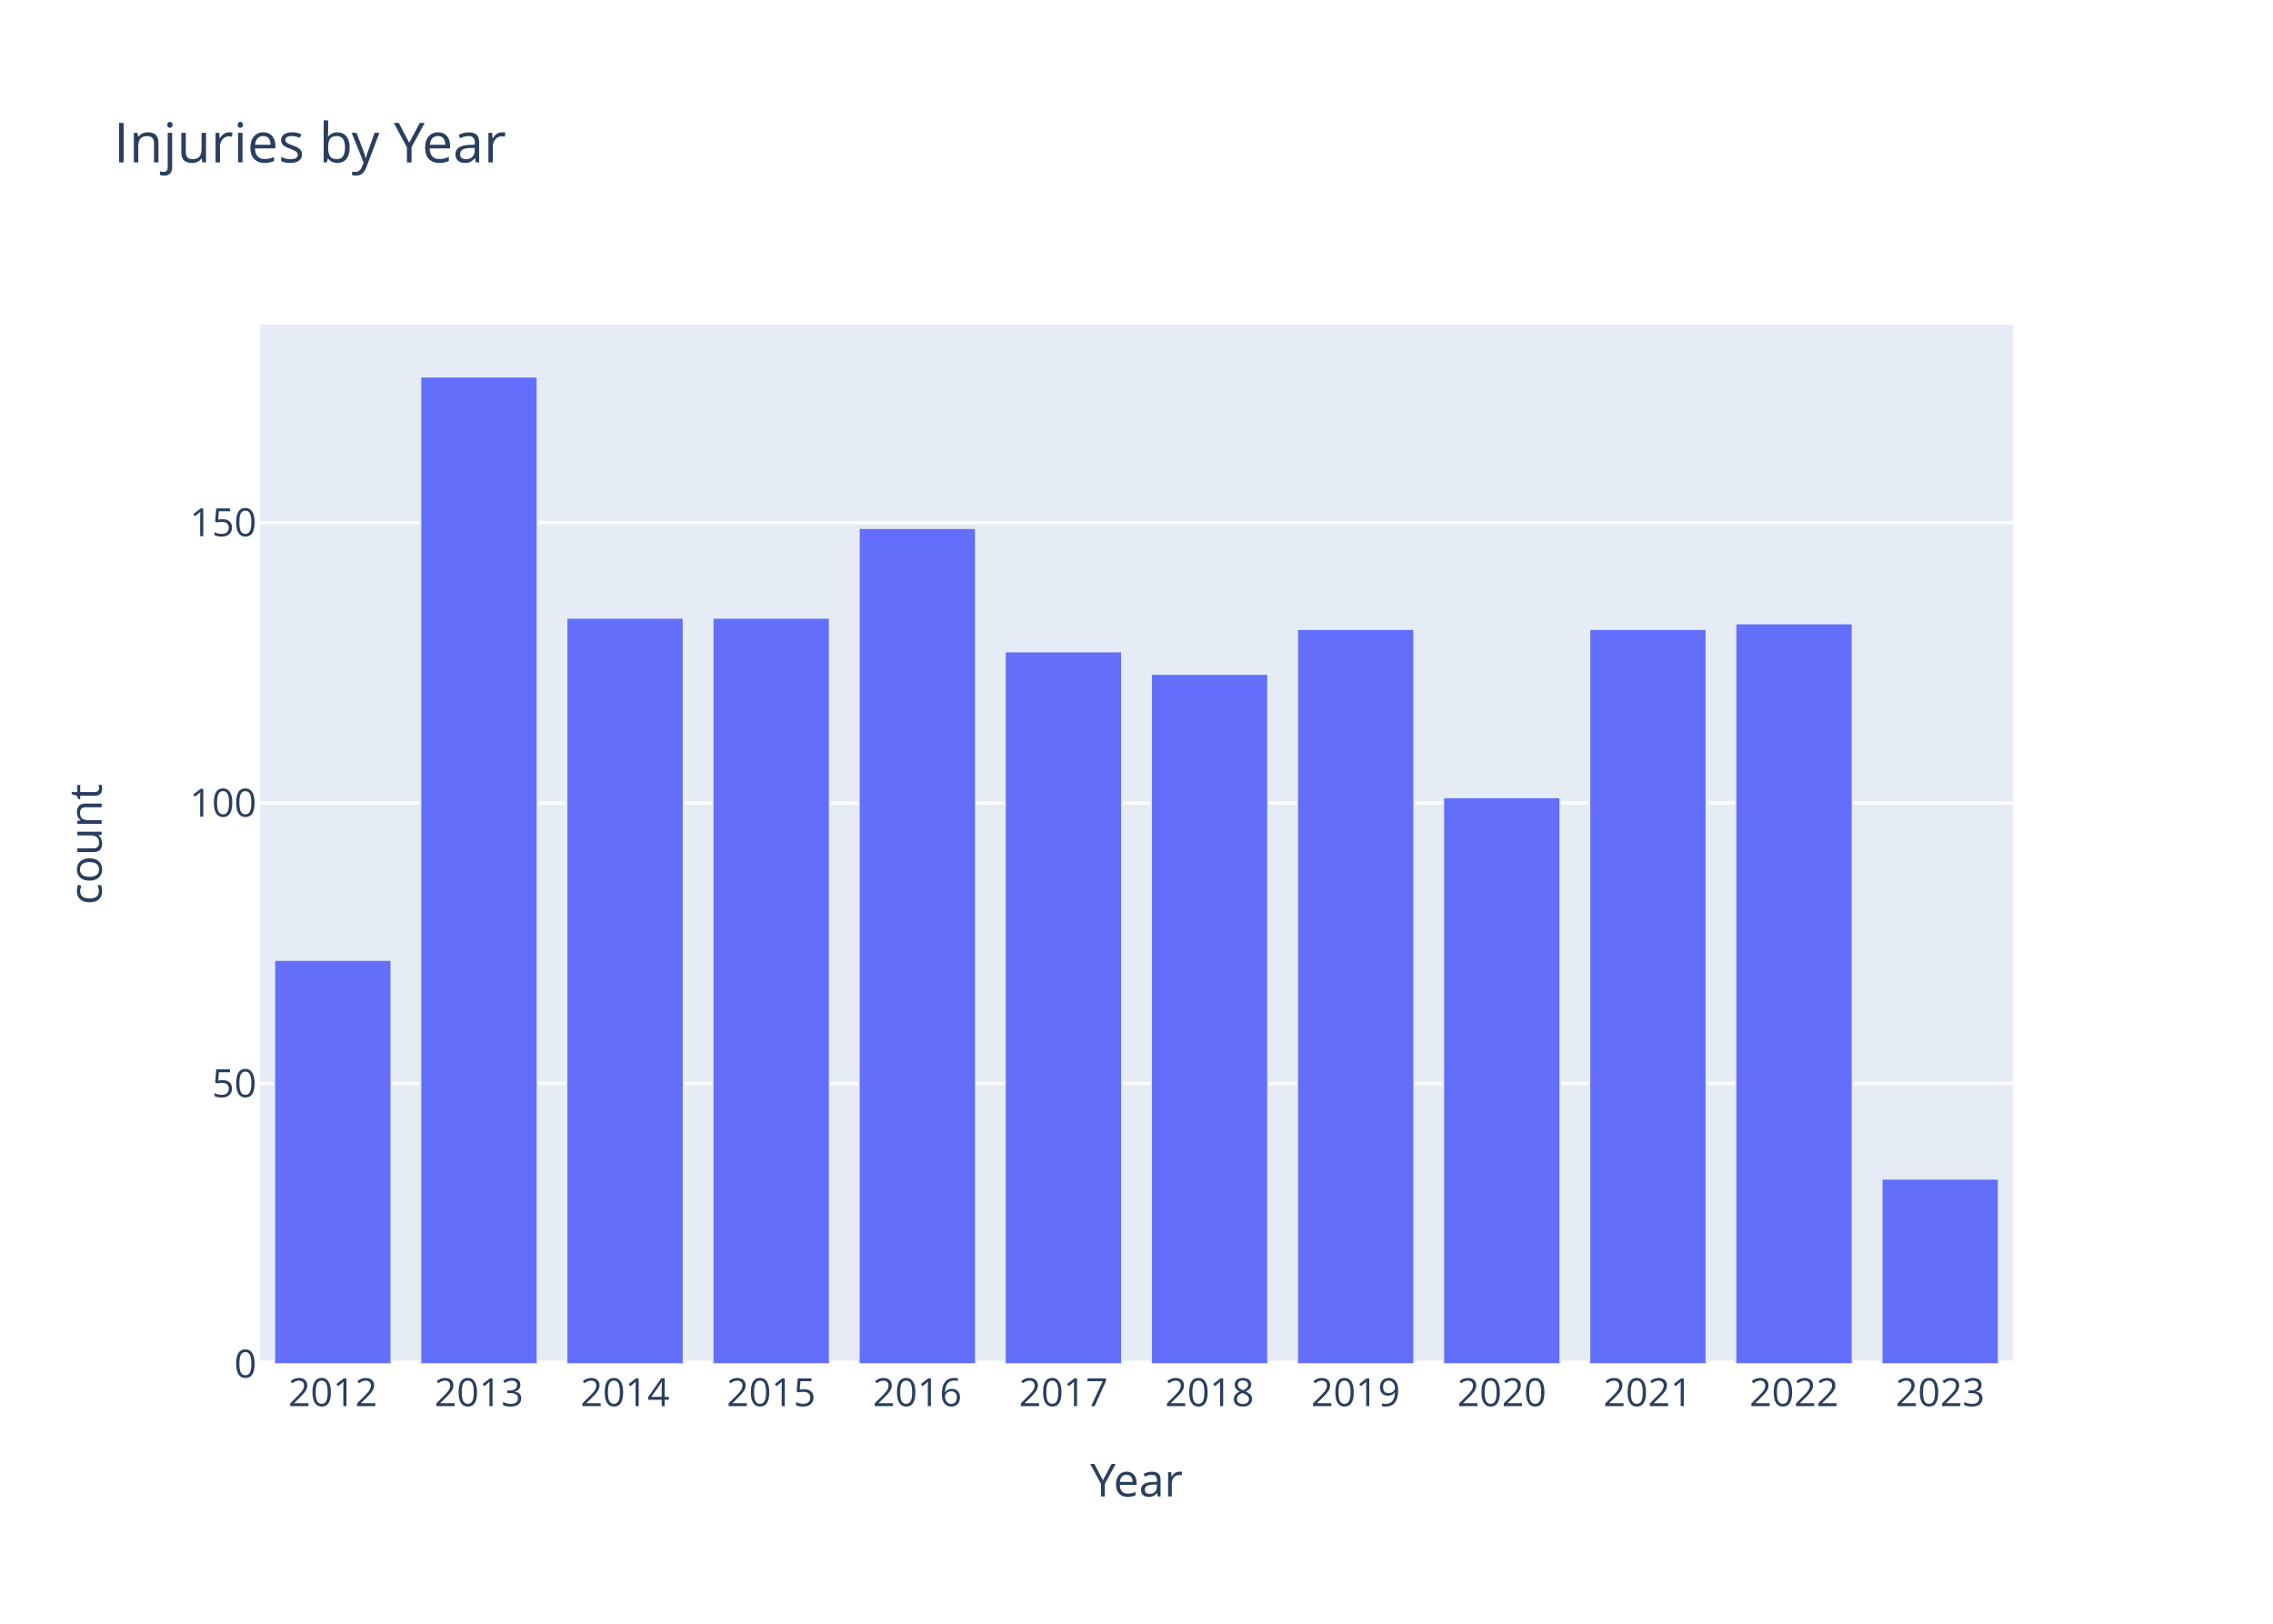
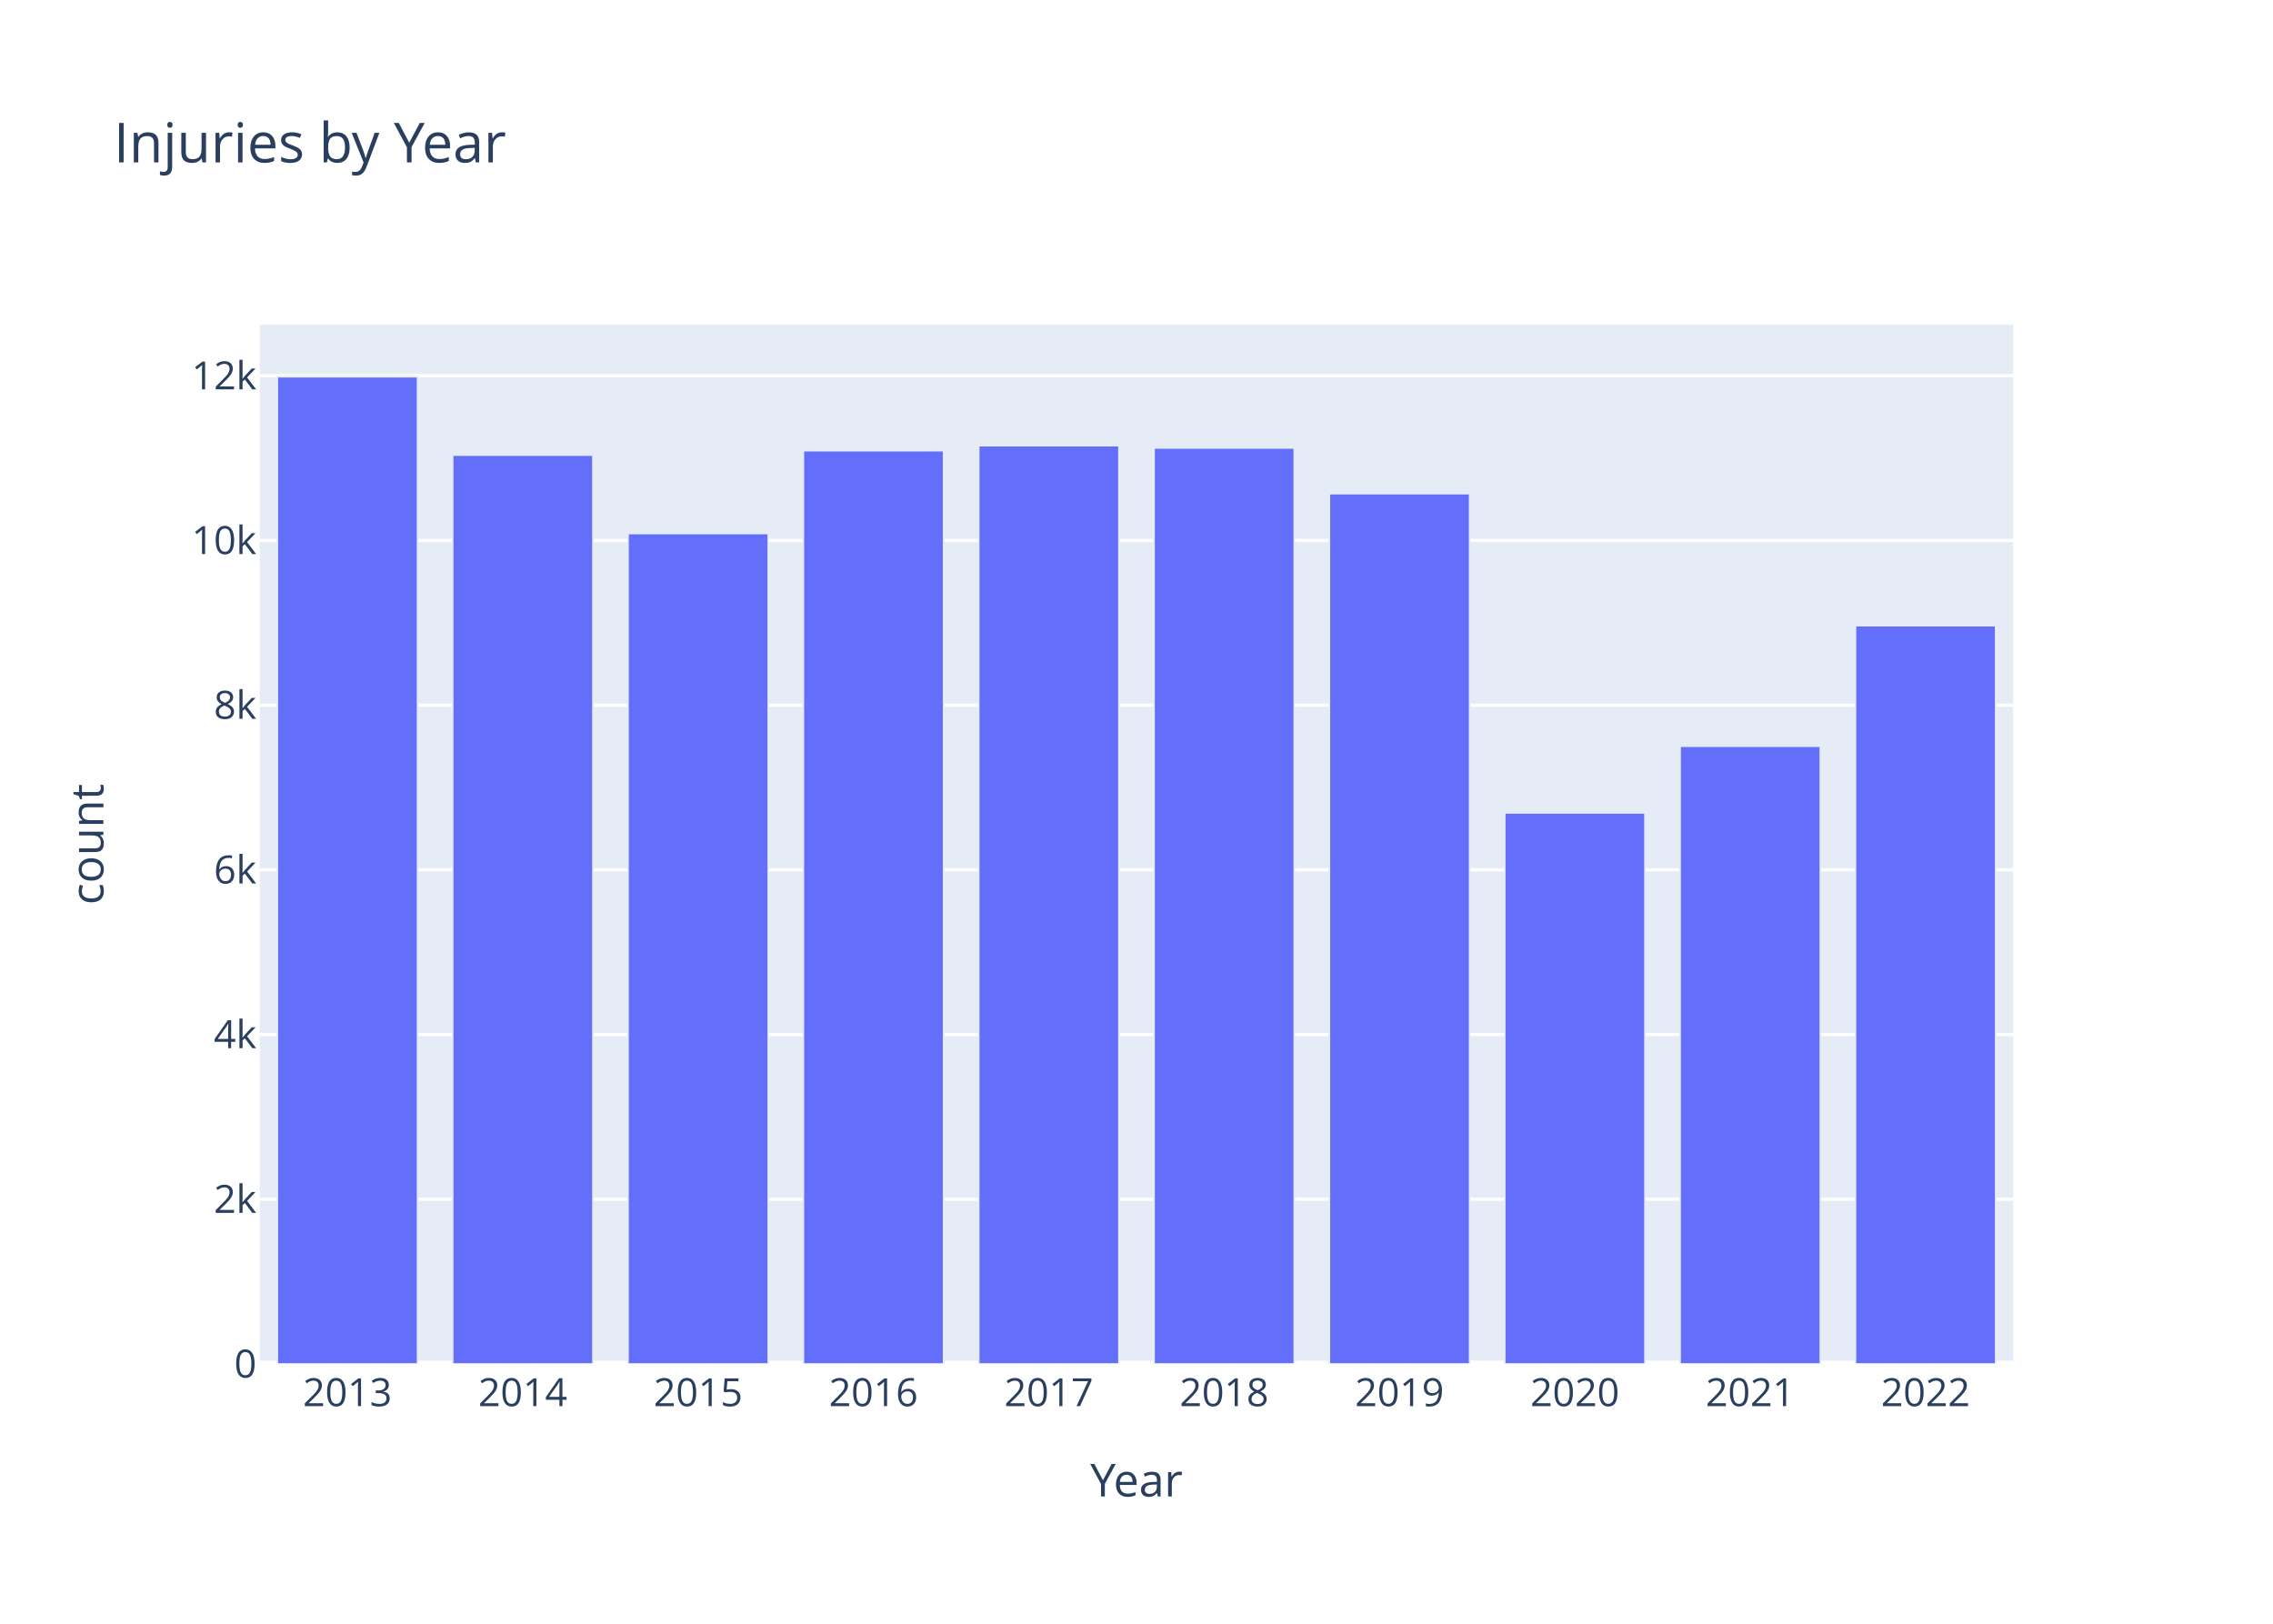
<svg xmlns="http://www.w3.org/2000/svg" class="main-svg" width="700" height="500" style="" viewBox="0 0 700 500">
  <rect x="0" y="0" width="700" height="500" style="fill: rgb(255, 255, 255); fill-opacity: 1;" />
-   <defs id="defs-e60b67">
+   <defs id="defs-aea63e">
    <g class="clips">
-       <clipPath id="clipe60b67xyplot" class="plotclip">
+       <clipPath id="clipaea63exyplot" class="plotclip">
        <rect width="540" height="320" />
      </clipPath>
-       <clipPath class="axesclip" id="clipe60b67x">
+       <clipPath class="axesclip" id="clipaea63ex">
        <rect x="80" y="0" width="540" height="500" />
      </clipPath>
-       <clipPath class="axesclip" id="clipe60b67y">
+       <clipPath class="axesclip" id="clipaea63ey">
        <rect x="0" y="100" width="700" height="320" />
      </clipPath>
-       <clipPath class="axesclip" id="clipe60b67xy">
+       <clipPath class="axesclip" id="clipaea63exy">
        <rect x="80" y="100" width="540" height="320" />
      </clipPath>
    </g>
    <g class="gradients" />
    <g class="patterns" />
  </defs>
  <g class="bglayer">
    <rect class="bg" x="80" y="100" width="540" height="320" style="fill: rgb(229, 236, 246); fill-opacity: 1; stroke-width: 0;" />
  </g>
  <g class="layer-below">
    <g class="imagelayer" />
    <g class="shapelayer" />
  </g>
  <g class="cartesianlayer">
    <g class="subplot xy">
      <g class="layer-subplot">
        <g class="shapelayer" />
        <g class="imagelayer" />
      </g>
      <g class="minor-gridlayer">
        <g class="x" />
        <g class="y" />
      </g>
      <g class="gridlayer">
        <g class="x" />
        <g class="y">
-           <path class="ygrid crisp" transform="translate(0,333.64)" d="M80,0h540" style="stroke: rgb(255, 255, 255); stroke-opacity: 1; stroke-width: 1px;" />
-           <path class="ygrid crisp" transform="translate(0,247.27)" d="M80,0h540" style="stroke: rgb(255, 255, 255); stroke-opacity: 1; stroke-width: 1px;" />
-           <path class="ygrid crisp" transform="translate(0,160.91)" d="M80,0h540" style="stroke: rgb(255, 255, 255); stroke-opacity: 1; stroke-width: 1px;" />
+           <path class="ygrid crisp" transform="translate(0,369.28)" d="M80,0h540" style="stroke: rgb(255, 255, 255); stroke-opacity: 1; stroke-width: 1px;" />
+           <path class="ygrid crisp" transform="translate(0,318.57)" d="M80,0h540" style="stroke: rgb(255, 255, 255); stroke-opacity: 1; stroke-width: 1px;" />
+           <path class="ygrid crisp" transform="translate(0,267.85)" d="M80,0h540" style="stroke: rgb(255, 255, 255); stroke-opacity: 1; stroke-width: 1px;" />
+           <path class="ygrid crisp" transform="translate(0,217.13)" d="M80,0h540" style="stroke: rgb(255, 255, 255); stroke-opacity: 1; stroke-width: 1px;" />
+           <path class="ygrid crisp" transform="translate(0,166.41)" d="M80,0h540" style="stroke: rgb(255, 255, 255); stroke-opacity: 1; stroke-width: 1px;" />
+           <path class="ygrid crisp" transform="translate(0,115.7)" d="M80,0h540" style="stroke: rgb(255, 255, 255); stroke-opacity: 1; stroke-width: 1px;" />
        </g>
      </g>
      <g class="zerolinelayer">
        <path class="yzl zl crisp" transform="translate(0,420)" d="M80,0h540" style="stroke: rgb(255, 255, 255); stroke-opacity: 1; stroke-width: 2px;" />
      </g>
      <path class="xlines-below" />
      <path class="ylines-below" />
      <g class="overlines-below" />
      <g class="xaxislayer-below" />
      <g class="yaxislayer-below" />
      <g class="overaxes-below" />
-       <g class="plot" transform="translate(80,100)" clip-path="url(#clipe60b67xyplot)">
+       <g class="plot" transform="translate(80,100)" clip-path="url(#clipaea63exyplot)">
        <g class="barlayer mlayer">
          <g class="trace bars" style="opacity: 1;">
            <g class="points">
              <g class="point">
-                 <path d="M4.5,320V195.64H40.5V320Z" style="vector-effect: non-scaling-stroke; opacity: 1; stroke-width: 0.5px; fill: rgb(99, 110, 250); fill-opacity: 1; stroke: rgb(229, 236, 246); stroke-opacity: 1;" />
+                 <path d="M5.4,320V16H48.6V320Z" style="vector-effect: non-scaling-stroke; opacity: 1; stroke-width: 0.5px; fill: rgb(99, 110, 250); fill-opacity: 1; stroke: rgb(229, 236, 246); stroke-opacity: 1;" />
              </g>
              <g class="point">
-                 <path d="M49.5,320V16H85.5V320Z" style="vector-effect: non-scaling-stroke; opacity: 1; stroke-width: 0.5px; fill: rgb(99, 110, 250); fill-opacity: 1; stroke: rgb(229, 236, 246); stroke-opacity: 1;" />
+                 <path d="M59.4,320V40.14H102.6V320Z" style="vector-effect: non-scaling-stroke; opacity: 1; stroke-width: 0.5px; fill: rgb(99, 110, 250); fill-opacity: 1; stroke: rgb(229, 236, 246); stroke-opacity: 1;" />
              </g>
              <g class="point">
-                 <path d="M94.5,320V90.27H130.5V320Z" style="vector-effect: non-scaling-stroke; opacity: 1; stroke-width: 0.5px; fill: rgb(99, 110, 250); fill-opacity: 1; stroke: rgb(229, 236, 246); stroke-opacity: 1;" />
+                 <path d="M113.4,320V64.28H156.6V320Z" style="vector-effect: non-scaling-stroke; opacity: 1; stroke-width: 0.5px; fill: rgb(99, 110, 250); fill-opacity: 1; stroke: rgb(229, 236, 246); stroke-opacity: 1;" />
              </g>
              <g class="point">
-                 <path d="M139.5,320V90.27H175.5V320Z" style="vector-effect: non-scaling-stroke; opacity: 1; stroke-width: 0.5px; fill: rgb(99, 110, 250); fill-opacity: 1; stroke: rgb(229, 236, 246); stroke-opacity: 1;" />
+                 <path d="M167.4,320V38.77H210.6V320Z" style="vector-effect: non-scaling-stroke; opacity: 1; stroke-width: 0.5px; fill: rgb(99, 110, 250); fill-opacity: 1; stroke: rgb(229, 236, 246); stroke-opacity: 1;" />
              </g>
              <g class="point">
-                 <path d="M184.5,320V62.64H220.5V320Z" style="vector-effect: non-scaling-stroke; opacity: 1; stroke-width: 0.5px; fill: rgb(99, 110, 250); fill-opacity: 1; stroke: rgb(229, 236, 246); stroke-opacity: 1;" />
+                 <path d="M221.4,320V37.23H264.6V320Z" style="vector-effect: non-scaling-stroke; opacity: 1; stroke-width: 0.5px; fill: rgb(99, 110, 250); fill-opacity: 1; stroke: rgb(229, 236, 246); stroke-opacity: 1;" />
              </g>
              <g class="point">
-                 <path d="M229.5,320V100.64H265.5V320Z" style="vector-effect: non-scaling-stroke; opacity: 1; stroke-width: 0.5px; fill: rgb(99, 110, 250); fill-opacity: 1; stroke: rgb(229, 236, 246); stroke-opacity: 1;" />
+                 <path d="M275.4,320V37.94H318.6V320Z" style="vector-effect: non-scaling-stroke; opacity: 1; stroke-width: 0.5px; fill: rgb(99, 110, 250); fill-opacity: 1; stroke: rgb(229, 236, 246); stroke-opacity: 1;" />
              </g>
              <g class="point">
-                 <path d="M274.5,320V107.55H310.5V320Z" style="vector-effect: non-scaling-stroke; opacity: 1; stroke-width: 0.5px; fill: rgb(99, 110, 250); fill-opacity: 1; stroke: rgb(229, 236, 246); stroke-opacity: 1;" />
+                 <path d="M329.4,320V52.01H372.6V320Z" style="vector-effect: non-scaling-stroke; opacity: 1; stroke-width: 0.5px; fill: rgb(99, 110, 250); fill-opacity: 1; stroke: rgb(229, 236, 246); stroke-opacity: 1;" />
              </g>
              <g class="point">
-                 <path d="M319.5,320V93.73H355.5V320Z" style="vector-effect: non-scaling-stroke; opacity: 1; stroke-width: 0.5px; fill: rgb(99, 110, 250); fill-opacity: 1; stroke: rgb(229, 236, 246); stroke-opacity: 1;" />
+                 <path d="M383.4,320V150.32H426.6V320Z" style="vector-effect: non-scaling-stroke; opacity: 1; stroke-width: 0.5px; fill: rgb(99, 110, 250); fill-opacity: 1; stroke: rgb(229, 236, 246); stroke-opacity: 1;" />
              </g>
              <g class="point">
-                 <path d="M364.5,320V145.55H400.5V320Z" style="vector-effect: non-scaling-stroke; opacity: 1; stroke-width: 0.5px; fill: rgb(99, 110, 250); fill-opacity: 1; stroke: rgb(229, 236, 246); stroke-opacity: 1;" />
+                 <path d="M437.4,320V129.78H480.6V320Z" style="vector-effect: non-scaling-stroke; opacity: 1; stroke-width: 0.5px; fill: rgb(99, 110, 250); fill-opacity: 1; stroke: rgb(229, 236, 246); stroke-opacity: 1;" />
              </g>
              <g class="point">
-                 <path d="M409.5,320V93.73H445.5V320Z" style="vector-effect: non-scaling-stroke; opacity: 1; stroke-width: 0.5px; fill: rgb(99, 110, 250); fill-opacity: 1; stroke: rgb(229, 236, 246); stroke-opacity: 1;" />
-               </g>
-               <g class="point">
-                 <path d="M454.5,320V92H490.5V320Z" style="vector-effect: non-scaling-stroke; opacity: 1; stroke-width: 0.5px; fill: rgb(99, 110, 250); fill-opacity: 1; stroke: rgb(229, 236, 246); stroke-opacity: 1;" />
-               </g>
-               <g class="point">
-                 <path d="M499.5,320V263H535.5V320Z" style="vector-effect: non-scaling-stroke; opacity: 1; stroke-width: 0.5px; fill: rgb(99, 110, 250); fill-opacity: 1; stroke: rgb(229, 236, 246); stroke-opacity: 1;" />
+                 <path d="M491.4,320V92.66H534.6V320Z" style="vector-effect: non-scaling-stroke; opacity: 1; stroke-width: 0.5px; fill: rgb(99, 110, 250); fill-opacity: 1; stroke: rgb(229, 236, 246); stroke-opacity: 1;" />
              </g>
            </g>
          </g>
        </g>
      </g>
      <g class="overplot" />
      <path class="xlines-above crisp" d="M0,0" style="fill: none;" />
      <path class="ylines-above crisp" d="M0,0" style="fill: none;" />
      <g class="overlines-above" />
      <g class="xaxislayer-above">
        <g class="xtick">
-           <text text-anchor="middle" x="0" y="433" transform="translate(102.5,0)" style="font-family: 'Open Sans', verdana, arial, sans-serif; font-size: 12px; fill: rgb(42, 63, 95); fill-opacity: 1; white-space: pre; opacity: 1;">2012</text>
+           <text text-anchor="middle" x="0" y="433" transform="translate(107,0)" style="font-family: 'Open Sans', verdana, arial, sans-serif; font-size: 12px; fill: rgb(42, 63, 95); fill-opacity: 1; white-space: pre; opacity: 1;">2013</text>
        </g>
        <g class="xtick">
-           <text text-anchor="middle" x="0" y="433" transform="translate(147.5,0)" style="font-family: 'Open Sans', verdana, arial, sans-serif; font-size: 12px; fill: rgb(42, 63, 95); fill-opacity: 1; white-space: pre; opacity: 1;">2013</text>
+           <text text-anchor="middle" x="0" y="433" transform="translate(161,0)" style="font-family: 'Open Sans', verdana, arial, sans-serif; font-size: 12px; fill: rgb(42, 63, 95); fill-opacity: 1; white-space: pre; opacity: 1;">2014</text>
        </g>
        <g class="xtick">
-           <text text-anchor="middle" x="0" y="433" transform="translate(192.5,0)" style="font-family: 'Open Sans', verdana, arial, sans-serif; font-size: 12px; fill: rgb(42, 63, 95); fill-opacity: 1; white-space: pre; opacity: 1;">2014</text>
+           <text text-anchor="middle" x="0" y="433" transform="translate(215,0)" style="font-family: 'Open Sans', verdana, arial, sans-serif; font-size: 12px; fill: rgb(42, 63, 95); fill-opacity: 1; white-space: pre; opacity: 1;">2015</text>
        </g>
        <g class="xtick">
-           <text text-anchor="middle" x="0" y="433" transform="translate(237.5,0)" style="font-family: 'Open Sans', verdana, arial, sans-serif; font-size: 12px; fill: rgb(42, 63, 95); fill-opacity: 1; white-space: pre; opacity: 1;">2015</text>
+           <text text-anchor="middle" x="0" y="433" transform="translate(269,0)" style="font-family: 'Open Sans', verdana, arial, sans-serif; font-size: 12px; fill: rgb(42, 63, 95); fill-opacity: 1; white-space: pre; opacity: 1;">2016</text>
        </g>
        <g class="xtick">
-           <text text-anchor="middle" x="0" y="433" transform="translate(282.5,0)" style="font-family: 'Open Sans', verdana, arial, sans-serif; font-size: 12px; fill: rgb(42, 63, 95); fill-opacity: 1; white-space: pre; opacity: 1;">2016</text>
+           <text text-anchor="middle" x="0" y="433" transform="translate(323,0)" style="font-family: 'Open Sans', verdana, arial, sans-serif; font-size: 12px; fill: rgb(42, 63, 95); fill-opacity: 1; white-space: pre; opacity: 1;">2017</text>
        </g>
        <g class="xtick">
-           <text text-anchor="middle" x="0" y="433" transform="translate(327.5,0)" style="font-family: 'Open Sans', verdana, arial, sans-serif; font-size: 12px; fill: rgb(42, 63, 95); fill-opacity: 1; white-space: pre; opacity: 1;">2017</text>
+           <text text-anchor="middle" x="0" y="433" transform="translate(377,0)" style="font-family: 'Open Sans', verdana, arial, sans-serif; font-size: 12px; fill: rgb(42, 63, 95); fill-opacity: 1; white-space: pre; opacity: 1;">2018</text>
        </g>
        <g class="xtick">
-           <text text-anchor="middle" x="0" y="433" transform="translate(372.5,0)" style="font-family: 'Open Sans', verdana, arial, sans-serif; font-size: 12px; fill: rgb(42, 63, 95); fill-opacity: 1; white-space: pre; opacity: 1;">2018</text>
+           <text text-anchor="middle" x="0" y="433" transform="translate(431,0)" style="font-family: 'Open Sans', verdana, arial, sans-serif; font-size: 12px; fill: rgb(42, 63, 95); fill-opacity: 1; white-space: pre; opacity: 1;">2019</text>
        </g>
        <g class="xtick">
-           <text text-anchor="middle" x="0" y="433" transform="translate(417.5,0)" style="font-family: 'Open Sans', verdana, arial, sans-serif; font-size: 12px; fill: rgb(42, 63, 95); fill-opacity: 1; white-space: pre; opacity: 1;">2019</text>
+           <text text-anchor="middle" x="0" y="433" transform="translate(485,0)" style="font-family: 'Open Sans', verdana, arial, sans-serif; font-size: 12px; fill: rgb(42, 63, 95); fill-opacity: 1; white-space: pre; opacity: 1;">2020</text>
        </g>
        <g class="xtick">
-           <text text-anchor="middle" x="0" y="433" transform="translate(462.5,0)" style="font-family: 'Open Sans', verdana, arial, sans-serif; font-size: 12px; fill: rgb(42, 63, 95); fill-opacity: 1; white-space: pre; opacity: 1;">2020</text>
+           <text text-anchor="middle" x="0" y="433" transform="translate(539,0)" style="font-family: 'Open Sans', verdana, arial, sans-serif; font-size: 12px; fill: rgb(42, 63, 95); fill-opacity: 1; white-space: pre; opacity: 1;">2021</text>
        </g>
        <g class="xtick">
-           <text text-anchor="middle" x="0" y="433" transform="translate(507.5,0)" style="font-family: 'Open Sans', verdana, arial, sans-serif; font-size: 12px; fill: rgb(42, 63, 95); fill-opacity: 1; white-space: pre; opacity: 1;">2021</text>
-         </g>
-         <g class="xtick">
-           <text text-anchor="middle" x="0" y="433" transform="translate(552.5,0)" style="font-family: 'Open Sans', verdana, arial, sans-serif; font-size: 12px; fill: rgb(42, 63, 95); fill-opacity: 1; white-space: pre; opacity: 1;">2022</text>
-         </g>
-         <g class="xtick">
-           <text text-anchor="middle" x="0" y="433" transform="translate(597.5,0)" style="font-family: 'Open Sans', verdana, arial, sans-serif; font-size: 12px; fill: rgb(42, 63, 95); fill-opacity: 1; white-space: pre; opacity: 1;">2023</text>
+           <text text-anchor="middle" x="0" y="433" transform="translate(593,0)" style="font-family: 'Open Sans', verdana, arial, sans-serif; font-size: 12px; fill: rgb(42, 63, 95); fill-opacity: 1; white-space: pre; opacity: 1;">2022</text>
        </g>
      </g>
      <g class="yaxislayer-above">
        <g class="ytick">
          <text text-anchor="end" x="79" y="4.2" transform="translate(0,420)" style="font-family: 'Open Sans', verdana, arial, sans-serif; font-size: 12px; fill: rgb(42, 63, 95); fill-opacity: 1; white-space: pre; opacity: 1;">0</text>
        </g>
        <g class="ytick">
-           <text text-anchor="end" x="79" y="4.2" style="font-family: 'Open Sans', verdana, arial, sans-serif; font-size: 12px; fill: rgb(42, 63, 95); fill-opacity: 1; white-space: pre; opacity: 1;" transform="translate(0,333.64)">50</text>
+           <text text-anchor="end" x="79" y="4.2" style="font-family: 'Open Sans', verdana, arial, sans-serif; font-size: 12px; fill: rgb(42, 63, 95); fill-opacity: 1; white-space: pre; opacity: 1;" transform="translate(0,369.28)">2k</text>
        </g>
        <g class="ytick">
-           <text text-anchor="end" x="79" y="4.2" style="font-family: 'Open Sans', verdana, arial, sans-serif; font-size: 12px; fill: rgb(42, 63, 95); fill-opacity: 1; white-space: pre; opacity: 1;" transform="translate(0,247.27)">100</text>
+           <text text-anchor="end" x="79" y="4.2" style="font-family: 'Open Sans', verdana, arial, sans-serif; font-size: 12px; fill: rgb(42, 63, 95); fill-opacity: 1; white-space: pre; opacity: 1;" transform="translate(0,318.57)">4k</text>
        </g>
        <g class="ytick">
-           <text text-anchor="end" x="79" y="4.2" style="font-family: 'Open Sans', verdana, arial, sans-serif; font-size: 12px; fill: rgb(42, 63, 95); fill-opacity: 1; white-space: pre; opacity: 1;" transform="translate(0,160.91)">150</text>
+           <text text-anchor="end" x="79" y="4.2" style="font-family: 'Open Sans', verdana, arial, sans-serif; font-size: 12px; fill: rgb(42, 63, 95); fill-opacity: 1; white-space: pre; opacity: 1;" transform="translate(0,267.85)">6k</text>
+         </g>
+         <g class="ytick">
+           <text text-anchor="end" x="79" y="4.2" style="font-family: 'Open Sans', verdana, arial, sans-serif; font-size: 12px; fill: rgb(42, 63, 95); fill-opacity: 1; white-space: pre; opacity: 1;" transform="translate(0,217.13)">8k</text>
+         </g>
+         <g class="ytick">
+           <text text-anchor="end" x="79" y="4.2" style="font-family: 'Open Sans', verdana, arial, sans-serif; font-size: 12px; fill: rgb(42, 63, 95); fill-opacity: 1; white-space: pre; opacity: 1;" transform="translate(0,166.41)">10k</text>
+         </g>
+         <g class="ytick">
+           <text text-anchor="end" x="79" y="4.2" style="font-family: 'Open Sans', verdana, arial, sans-serif; font-size: 12px; fill: rgb(42, 63, 95); fill-opacity: 1; white-space: pre; opacity: 1;" transform="translate(0,115.7)">12k</text>
        </g>
      </g>
      <g class="overaxes-above" />
    </g>
  </g>
  <g class="polarlayer" />
  <g class="smithlayer" />
  <g class="ternarylayer" />
  <g class="geolayer" />
  <g class="funnelarealayer" />
  <g class="pielayer" />
  <g class="iciclelayer" />
  <g class="treemaplayer" />
  <g class="sunburstlayer" />
  <g class="glimages" />
-   <defs id="topdefs-e60b67">
+   <defs id="topdefs-aea63e">
    <g class="clips" />
  </defs>
  <g class="layer-above">
    <g class="imagelayer" />
    <g class="shapelayer" />
  </g>
  <g class="infolayer">
    <g class="g-gtitle">
      <text class="gtitle" x="35" y="50" text-anchor="start" dy="0em" style="font-family: 'Open Sans', verdana, arial, sans-serif; font-size: 17px; fill: rgb(42, 63, 95); opacity: 1; font-weight: normal; white-space: pre;">Injuries by Year</text>
    </g>
    <g class="g-xtitle">
      <text class="xtitle" x="350" y="460.8" text-anchor="middle" style="font-family: 'Open Sans', verdana, arial, sans-serif; font-size: 14px; fill: rgb(42, 63, 95); opacity: 1; font-weight: normal; white-space: pre;">Year</text>
    </g>
    <g class="g-ytitle">
-       <text class="ytitle" transform="rotate(-90,31.30938,260)" x="31.309" y="260" text-anchor="middle" style="font-family: 'Open Sans', verdana, arial, sans-serif; font-size: 14px; fill: rgb(42, 63, 95); opacity: 1; font-weight: normal; white-space: pre;">count</text>
+       <text class="ytitle" transform="rotate(-90,31.84063,260)" x="31.841" y="260" text-anchor="middle" style="font-family: 'Open Sans', verdana, arial, sans-serif; font-size: 14px; fill: rgb(42, 63, 95); opacity: 1; font-weight: normal; white-space: pre;">count</text>
    </g>
  </g>
</svg>
